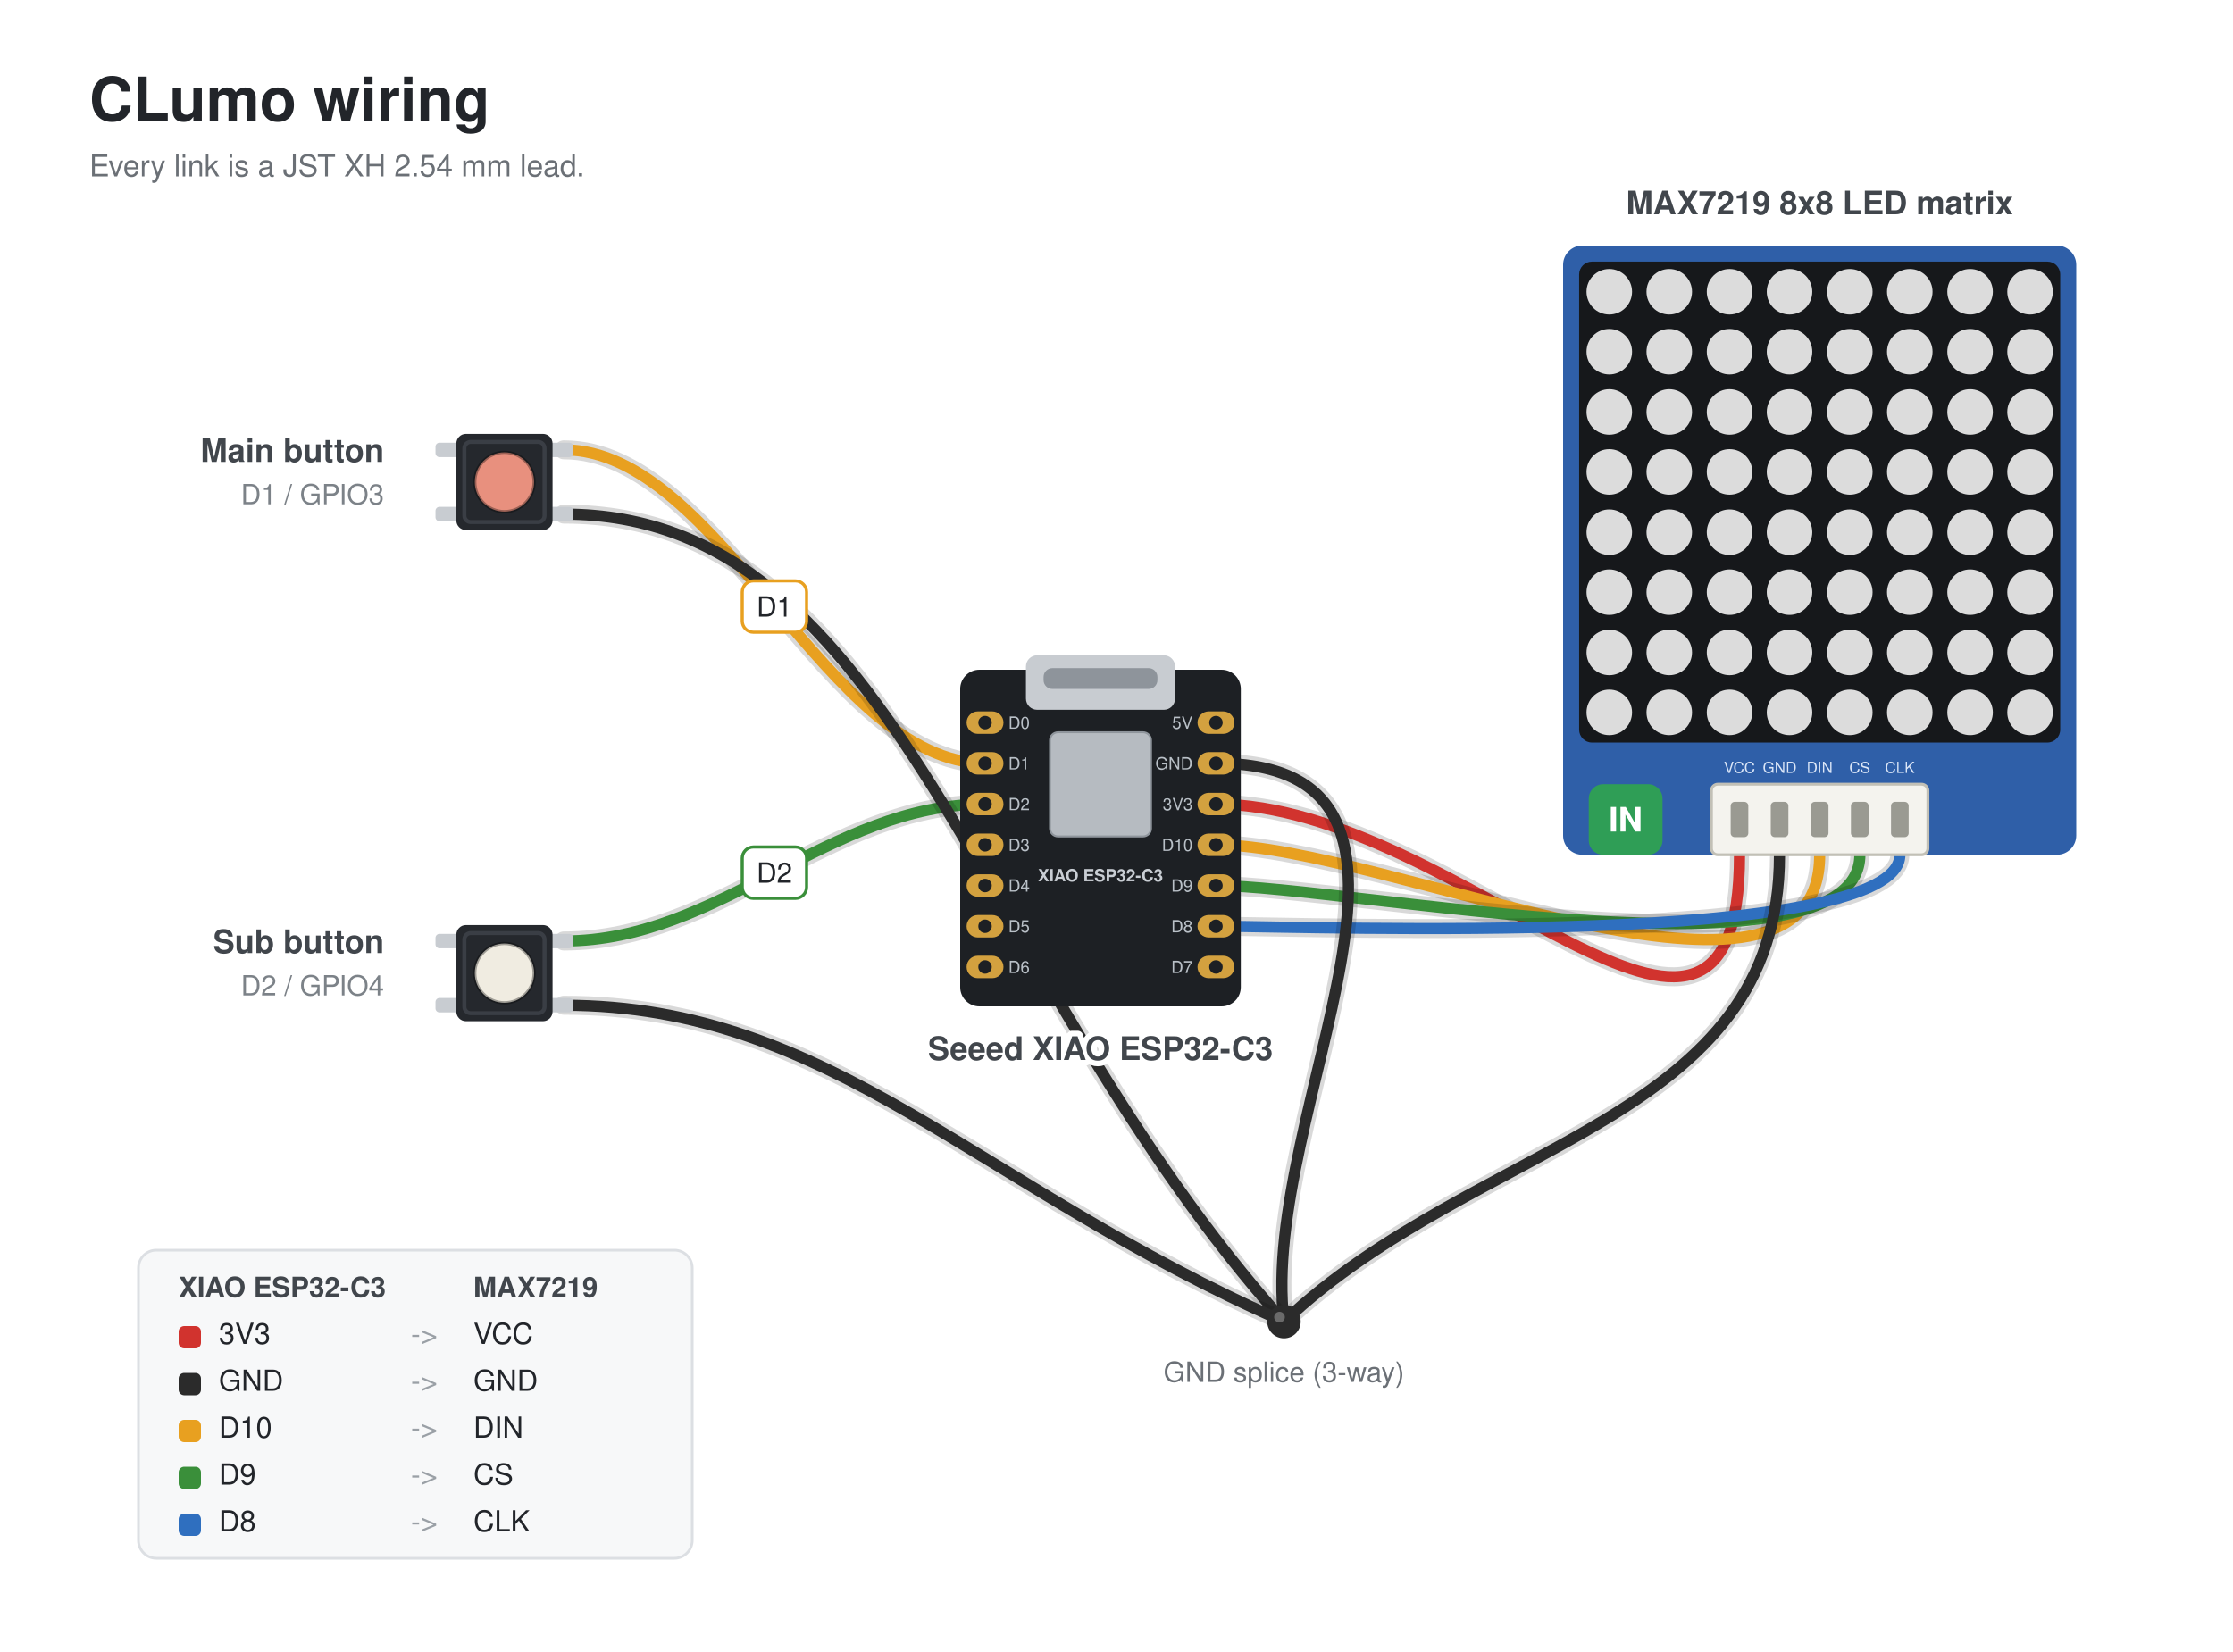
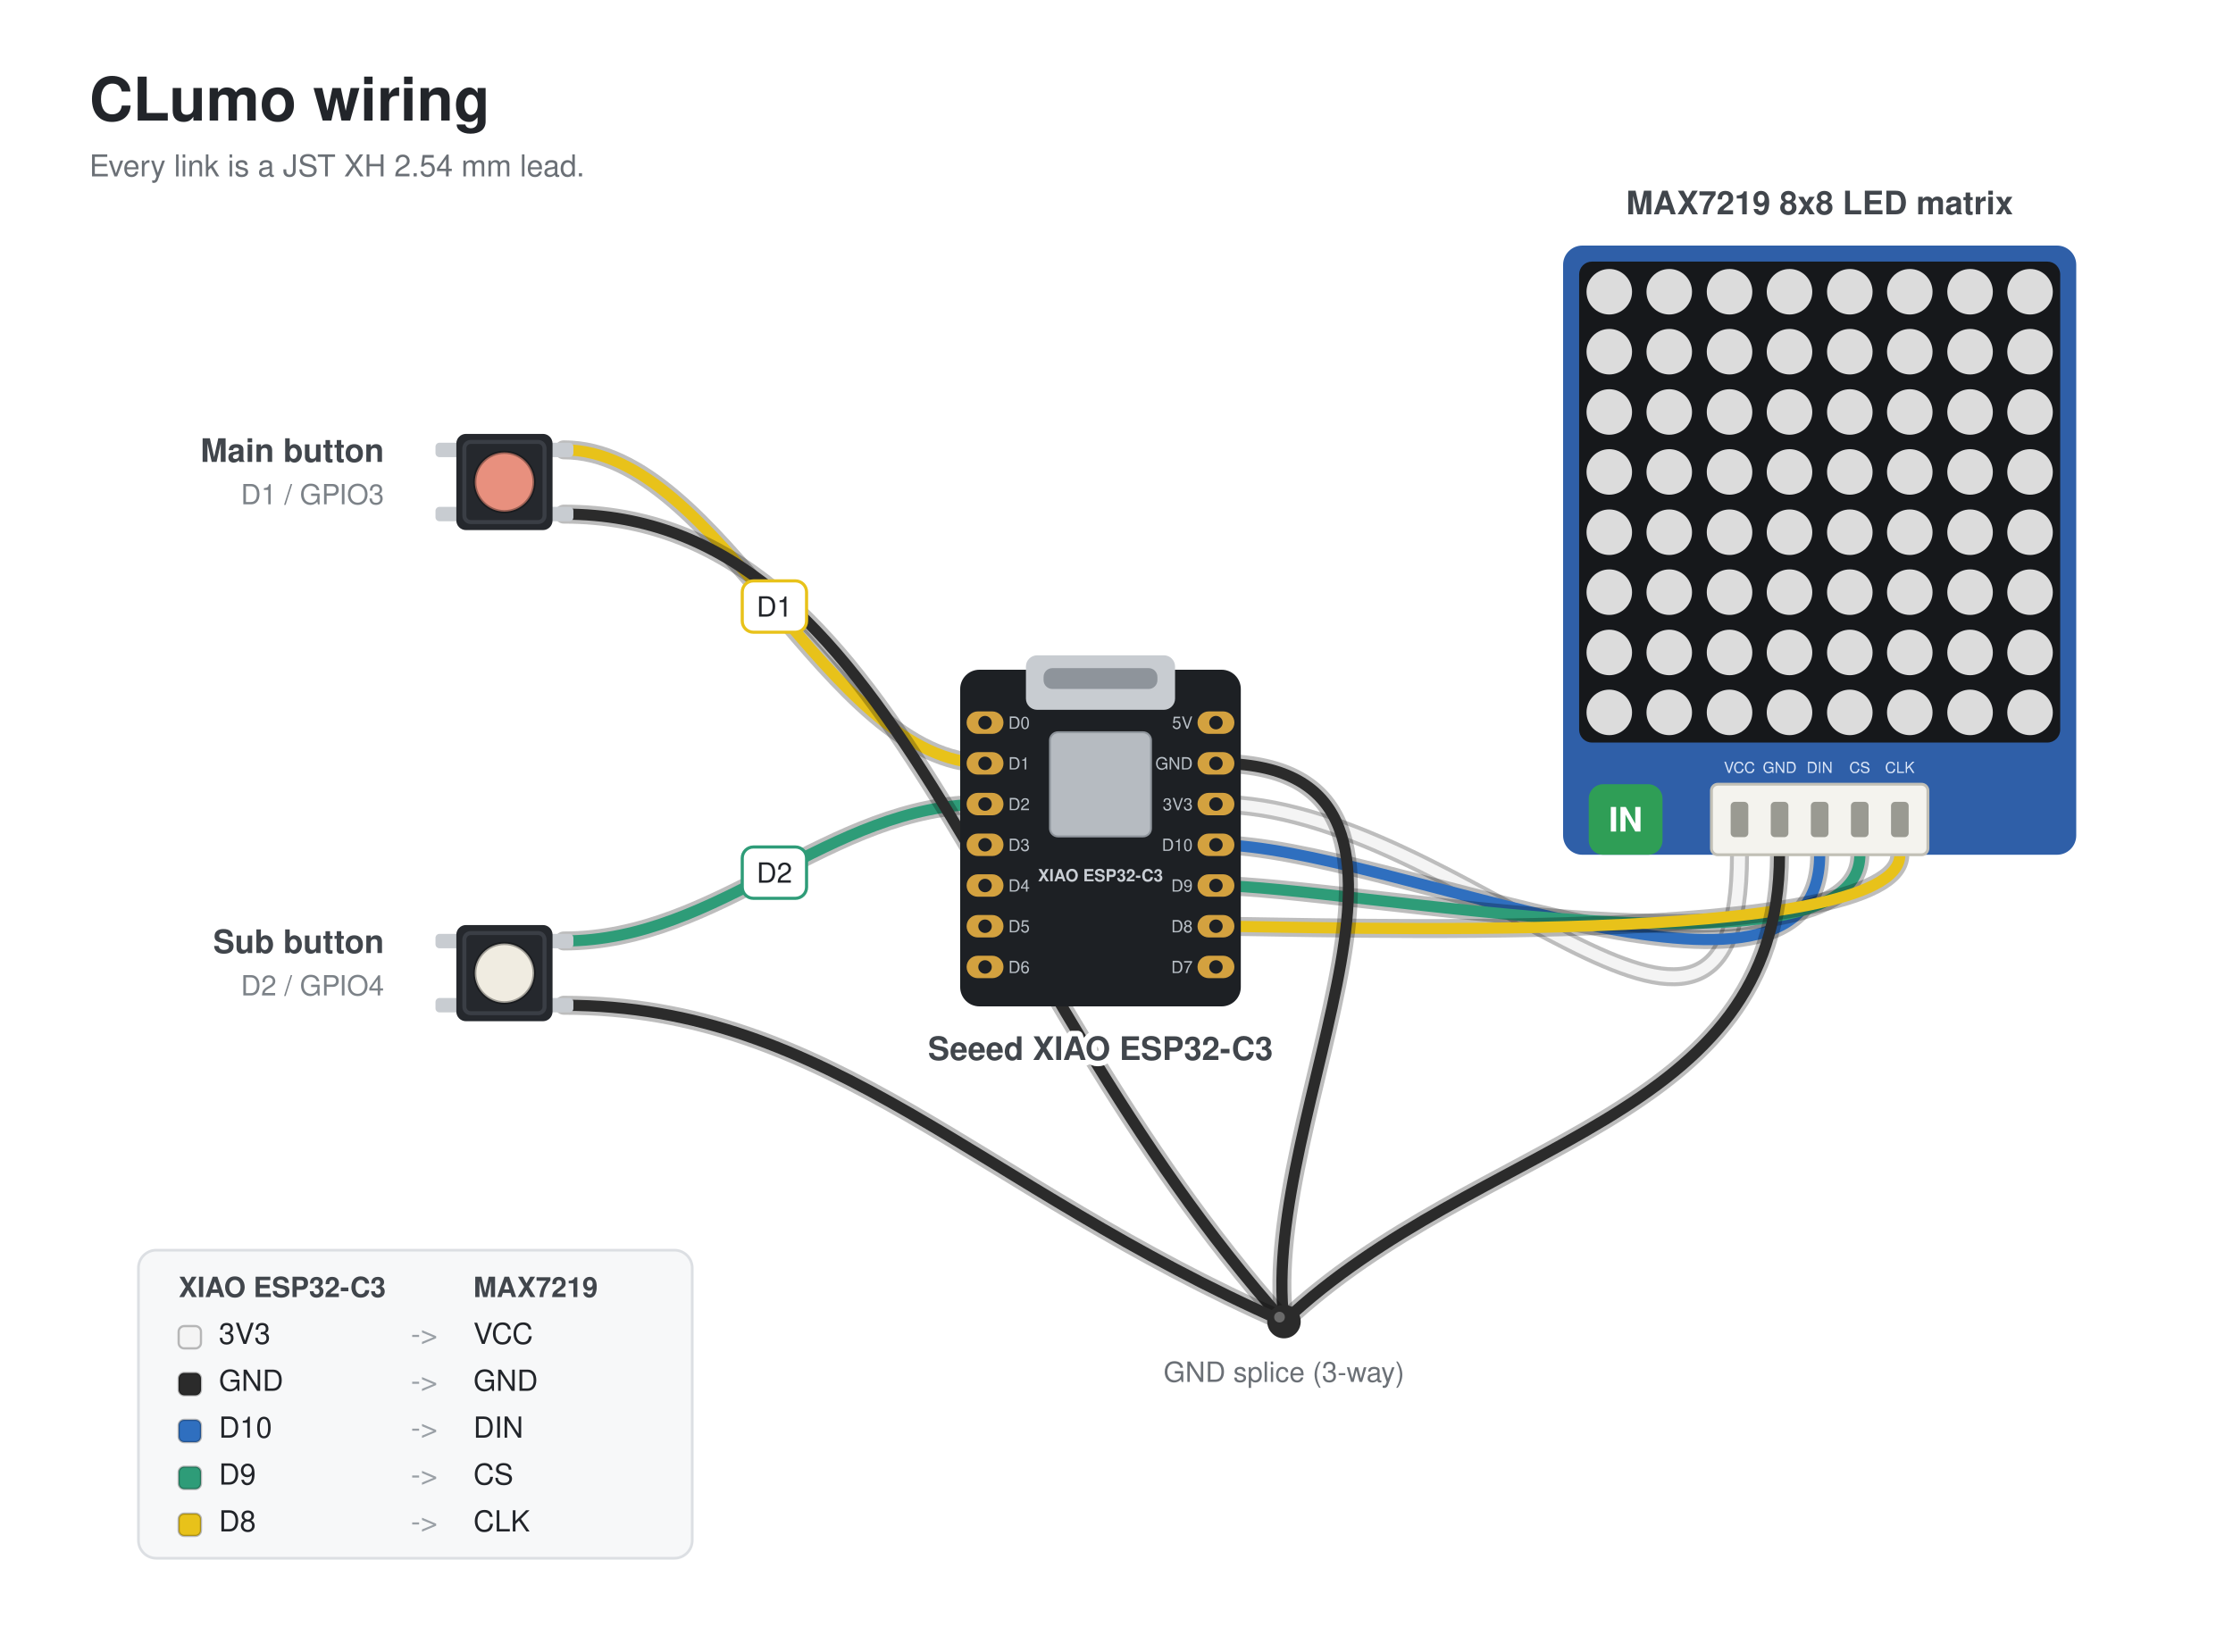
<svg xmlns="http://www.w3.org/2000/svg" width="1000" height="740" viewBox="0 0 1000 740">
  <rect width="100%" height="100%" fill="#ffffff" />
  <text x="40" y="54" font-family="Helvetica,Arial,sans-serif" font-size="27" font-weight="bold" fill="#22252a">CLumo wiring</text>
  <text x="40" y="79" font-family="Helvetica,Arial,sans-serif" font-size="13.5" fill="#6b7076">Every link is a JST XH 2.54 mm lead.</text>
-   <path d="M 544.5,360.2 C 654.5,360.2 779.0,517.9 779.0,382.9" fill="none" stroke="#00000026" stroke-width="8.5" stroke-linecap="round" />
-   <path d="M 544.5,360.2 C 654.5,360.2 779.0,517.9 779.0,382.9" fill="none" stroke="#d1332e" stroke-width="5" stroke-linecap="round" />
-   <path d="M 544.5,378.4 C 620.5,378.4 814.9,470.9 814.9,382.9" fill="none" stroke="#00000026" stroke-width="8.5" stroke-linecap="round" />
-   <path d="M 544.5,378.4 C 620.5,378.4 814.9,470.9 814.9,382.9" fill="none" stroke="#e8a020" stroke-width="5" stroke-linecap="round" />
-   <path d="M 544.5,396.7 C 602.5,396.7 832.9,442.9 832.9,382.9" fill="none" stroke="#00000026" stroke-width="8.5" stroke-linecap="round" />
-   <path d="M 544.5,396.7 C 602.5,396.7 832.9,442.9 832.9,382.9" fill="none" stroke="#3a8f3a" stroke-width="5" stroke-linecap="round" />
-   <path d="M 544.5,414.9 C 588.5,414.9 850.8,424.9 850.8,382.9" fill="none" stroke="#00000026" stroke-width="8.5" stroke-linecap="round" />
-   <path d="M 544.5,414.9 C 588.5,414.9 850.8,424.9 850.8,382.9" fill="none" stroke="#2f6fbf" stroke-width="5" stroke-linecap="round" />
-   <path d="M 441.1,341.9 C 371.1,341.9 322.5,201.5 252.5,201.5" fill="none" stroke="#00000026" stroke-width="8.5" stroke-linecap="round" />
-   <path d="M 441.1,341.9 C 371.1,341.9 322.5,201.5 252.5,201.5" fill="none" stroke="#e8a020" stroke-width="5" stroke-linecap="round" />
-   <path d="M 441.1,360.2 C 371.1,360.2 322.5,421.5 252.5,421.5" fill="none" stroke="#00000026" stroke-width="8.5" stroke-linecap="round" />
-   <path d="M 441.1,360.2 C 371.1,360.2 322.5,421.5 252.5,421.5" fill="none" stroke="#3a8f3a" stroke-width="5" stroke-linecap="round" />
-   <path d="M 544.5,341.9 C 664.5,341.9 563.5,497.7 575.0,592.0" fill="none" stroke="#00000026" stroke-width="8.5" stroke-linecap="round" />
+   <path d="M 544.5,360.2 C 654.5,360.2 779.0,517.9 779.0,382.9" fill="none" stroke="#00000042" stroke-width="8.5" stroke-linecap="round" />
+   <path d="M 544.5,360.2 C 654.5,360.2 779.0,517.9 779.0,382.9" fill="none" stroke="#f4f4f4" stroke-width="5" stroke-linecap="round" />
+   <path d="M 544.5,378.4 C 620.5,378.4 814.9,470.9 814.9,382.9" fill="none" stroke="#00000042" stroke-width="8.5" stroke-linecap="round" />
+   <path d="M 544.5,378.4 C 620.5,378.4 814.9,470.9 814.9,382.9" fill="none" stroke="#2f6fbf" stroke-width="5" stroke-linecap="round" />
+   <path d="M 544.5,396.7 C 602.5,396.7 832.9,442.9 832.9,382.9" fill="none" stroke="#00000042" stroke-width="8.5" stroke-linecap="round" />
+   <path d="M 544.5,396.7 C 602.5,396.7 832.9,442.9 832.9,382.9" fill="none" stroke="#2e9c78" stroke-width="5" stroke-linecap="round" />
+   <path d="M 544.5,414.9 C 588.5,414.9 850.8,424.9 850.8,382.9" fill="none" stroke="#00000042" stroke-width="8.5" stroke-linecap="round" />
+   <path d="M 544.5,414.9 C 588.5,414.9 850.8,424.9 850.8,382.9" fill="none" stroke="#e8c21a" stroke-width="5" stroke-linecap="round" />
+   <path d="M 441.1,341.9 C 371.1,341.9 322.5,201.5 252.5,201.5" fill="none" stroke="#00000042" stroke-width="8.5" stroke-linecap="round" />
+   <path d="M 441.1,341.9 C 371.1,341.9 322.5,201.5 252.5,201.5" fill="none" stroke="#e8c21a" stroke-width="5" stroke-linecap="round" />
+   <path d="M 441.1,360.2 C 371.1,360.2 322.5,421.5 252.5,421.5" fill="none" stroke="#00000042" stroke-width="8.5" stroke-linecap="round" />
+   <path d="M 441.1,360.2 C 371.1,360.2 322.5,421.5 252.5,421.5" fill="none" stroke="#2e9c78" stroke-width="5" stroke-linecap="round" />
+   <path d="M 544.5,341.9 C 664.5,341.9 563.5,497.7 575.0,592.0" fill="none" stroke="#00000042" stroke-width="8.5" stroke-linecap="round" />
  <path d="M 544.5,341.9 C 664.5,341.9 563.5,497.7 575.0,592.0" fill="none" stroke="#2b2b2b" stroke-width="5" stroke-linecap="round" />
-   <path d="M 575.0,592.0 C 662.3,509.7 796.9,502.9 796.9,382.9" fill="none" stroke="#00000026" stroke-width="8.5" stroke-linecap="round" />
+   <path d="M 575.0,592.0 C 662.3,509.7 796.9,502.9 796.9,382.9" fill="none" stroke="#00000042" stroke-width="8.5" stroke-linecap="round" />
  <path d="M 575.0,592.0 C 662.3,509.7 796.9,502.9 796.9,382.9" fill="none" stroke="#2b2b2b" stroke-width="5" stroke-linecap="round" />
-   <path d="M 575.0,592.0 C 435.2,435.3 402.5,230.3 252.5,230.3" fill="none" stroke="#00000026" stroke-width="8.5" stroke-linecap="round" />
+   <path d="M 575.0,592.0 C 435.2,435.3 402.5,230.3 252.5,230.3" fill="none" stroke="#00000042" stroke-width="8.5" stroke-linecap="round" />
  <path d="M 575.0,592.0 C 435.2,435.3 402.5,230.3 252.5,230.3" fill="none" stroke="#2b2b2b" stroke-width="5" stroke-linecap="round" />
-   <path d="M 575.0,592.0 C 437.7,531.7 372.5,450.3 252.5,450.3" fill="none" stroke="#00000026" stroke-width="8.5" stroke-linecap="round" />
+   <path d="M 575.0,592.0 C 437.7,531.7 372.5,450.3 252.5,450.3" fill="none" stroke="#00000042" stroke-width="8.5" stroke-linecap="round" />
  <path d="M 575.0,592.0 C 437.7,531.7 372.5,450.3 252.5,450.3" fill="none" stroke="#2b2b2b" stroke-width="5" stroke-linecap="round" />
  <g transform="translate(430,300) scale(7.1811)">
    <rect x="0" y="0" width="17.5" height="21.0" rx="1.2" fill="#1d2024" />
    <rect x="4.10" y="-0.90" width="9.30" height="3.40" rx="0.70" fill="#c8ccd1" />
    <rect x="5.20" y="-0.10" width="7.10" height="1.30" rx="0.55" fill="#8e949b" />
    <rect x="5.60" y="3.90" width="6.30" height="6.50" rx="0.50" fill="#b6bbc1" />
    <rect x="5.60" y="3.90" width="6.30" height="6.50" rx="0.50" fill="none" stroke="#8f959c" stroke-width="0.12" />
    <text x="8.75" y="13.20" font-family="Helvetica,Arial,sans-serif" font-size="1.05" text-anchor="middle" font-weight="bold" fill="#c9ced4">XIAO ESP32-C3</text>
    <rect x="0.40" y="2.60" width="2.30" height="1.40" rx="0.70" fill="#d3a13f" />
    <circle cx="1.55" cy="3.30" r="0.42" fill="#1d2024" />
    <text x="3.00" y="3.68" font-family="Helvetica,Arial,sans-serif" font-size="1.05" text-anchor="start" font-weight="normal" fill="#b9c0c7">D0</text>
    <rect x="0.40" y="5.14" width="2.30" height="1.40" rx="0.70" fill="#d3a13f" />
    <circle cx="1.55" cy="5.84" r="0.42" fill="#1d2024" />
    <text x="3.00" y="6.22" font-family="Helvetica,Arial,sans-serif" font-size="1.05" text-anchor="start" font-weight="normal" fill="#b9c0c7">D1</text>
    <rect x="0.40" y="7.68" width="2.30" height="1.40" rx="0.70" fill="#d3a13f" />
    <circle cx="1.55" cy="8.38" r="0.42" fill="#1d2024" />
    <text x="3.00" y="8.76" font-family="Helvetica,Arial,sans-serif" font-size="1.05" text-anchor="start" font-weight="normal" fill="#b9c0c7">D2</text>
    <rect x="0.40" y="10.22" width="2.30" height="1.40" rx="0.70" fill="#d3a13f" />
    <circle cx="1.55" cy="10.92" r="0.42" fill="#1d2024" />
    <text x="3.00" y="11.30" font-family="Helvetica,Arial,sans-serif" font-size="1.05" text-anchor="start" font-weight="normal" fill="#b9c0c7">D3</text>
    <rect x="0.40" y="12.76" width="2.30" height="1.40" rx="0.70" fill="#d3a13f" />
    <circle cx="1.55" cy="13.46" r="0.42" fill="#1d2024" />
    <text x="3.00" y="13.84" font-family="Helvetica,Arial,sans-serif" font-size="1.05" text-anchor="start" font-weight="normal" fill="#b9c0c7">D4</text>
    <rect x="0.40" y="15.30" width="2.30" height="1.40" rx="0.70" fill="#d3a13f" />
    <circle cx="1.55" cy="16.00" r="0.42" fill="#1d2024" />
    <text x="3.00" y="16.38" font-family="Helvetica,Arial,sans-serif" font-size="1.05" text-anchor="start" font-weight="normal" fill="#b9c0c7">D5</text>
    <rect x="0.40" y="17.84" width="2.30" height="1.40" rx="0.70" fill="#d3a13f" />
    <circle cx="1.55" cy="18.54" r="0.42" fill="#1d2024" />
    <text x="3.00" y="18.92" font-family="Helvetica,Arial,sans-serif" font-size="1.05" text-anchor="start" font-weight="normal" fill="#b9c0c7">D6</text>
    <rect x="14.80" y="2.60" width="2.30" height="1.40" rx="0.70" fill="#d3a13f" />
    <circle cx="15.95" cy="3.30" r="0.42" fill="#1d2024" />
    <text x="14.50" y="3.68" font-family="Helvetica,Arial,sans-serif" font-size="1.05" text-anchor="end" font-weight="normal" fill="#b9c0c7">5V</text>
    <rect x="14.80" y="5.14" width="2.30" height="1.40" rx="0.70" fill="#d3a13f" />
    <circle cx="15.95" cy="5.84" r="0.42" fill="#1d2024" />
    <text x="14.50" y="6.22" font-family="Helvetica,Arial,sans-serif" font-size="1.05" text-anchor="end" font-weight="normal" fill="#b9c0c7">GND</text>
    <rect x="14.80" y="7.68" width="2.30" height="1.40" rx="0.70" fill="#d3a13f" />
    <circle cx="15.95" cy="8.38" r="0.42" fill="#1d2024" />
    <text x="14.50" y="8.76" font-family="Helvetica,Arial,sans-serif" font-size="1.05" text-anchor="end" font-weight="normal" fill="#b9c0c7">3V3</text>
    <rect x="14.80" y="10.22" width="2.30" height="1.40" rx="0.70" fill="#d3a13f" />
    <circle cx="15.95" cy="10.92" r="0.42" fill="#1d2024" />
    <text x="14.50" y="11.30" font-family="Helvetica,Arial,sans-serif" font-size="1.05" text-anchor="end" font-weight="normal" fill="#b9c0c7">D10</text>
    <rect x="14.80" y="12.76" width="2.30" height="1.40" rx="0.70" fill="#d3a13f" />
    <circle cx="15.95" cy="13.46" r="0.42" fill="#1d2024" />
    <text x="14.50" y="13.84" font-family="Helvetica,Arial,sans-serif" font-size="1.05" text-anchor="end" font-weight="normal" fill="#b9c0c7">D9</text>
    <rect x="14.80" y="15.30" width="2.30" height="1.40" rx="0.70" fill="#d3a13f" />
    <circle cx="15.95" cy="16.00" r="0.42" fill="#1d2024" />
    <text x="14.50" y="16.38" font-family="Helvetica,Arial,sans-serif" font-size="1.05" text-anchor="end" font-weight="normal" fill="#b9c0c7">D8</text>
    <rect x="14.80" y="17.84" width="2.30" height="1.40" rx="0.70" fill="#d3a13f" />
    <circle cx="15.95" cy="18.54" r="0.42" fill="#1d2024" />
    <text x="14.50" y="18.92" font-family="Helvetica,Arial,sans-serif" font-size="1.05" text-anchor="end" font-weight="normal" fill="#b9c0c7">D7</text>
  </g>
  <g transform="translate(700,110) scale(7.1811)">
    <rect x="0" y="0" width="32.0" height="38.0" rx="1.2" fill="#2f5fa8" />
    <rect x="1" y="1" width="30.0" height="30.0" rx="0.8" fill="#16181b" />
    <circle cx="2.88" cy="2.88" r="1.42" fill="#dcdcdc" />
    <circle cx="6.62" cy="2.88" r="1.42" fill="#dcdcdc" />
    <circle cx="10.38" cy="2.88" r="1.42" fill="#dcdcdc" />
    <circle cx="14.12" cy="2.88" r="1.42" fill="#dcdcdc" />
    <circle cx="17.88" cy="2.88" r="1.42" fill="#dcdcdc" />
    <circle cx="21.62" cy="2.88" r="1.42" fill="#dcdcdc" />
    <circle cx="25.38" cy="2.88" r="1.42" fill="#dcdcdc" />
    <circle cx="29.12" cy="2.88" r="1.42" fill="#dcdcdc" />
    <circle cx="2.88" cy="6.62" r="1.42" fill="#dcdcdc" />
    <circle cx="6.62" cy="6.62" r="1.42" fill="#dcdcdc" />
    <circle cx="10.38" cy="6.62" r="1.42" fill="#dcdcdc" />
    <circle cx="14.12" cy="6.62" r="1.42" fill="#dcdcdc" />
    <circle cx="17.88" cy="6.62" r="1.42" fill="#dcdcdc" />
    <circle cx="21.62" cy="6.62" r="1.42" fill="#dcdcdc" />
    <circle cx="25.38" cy="6.62" r="1.42" fill="#dcdcdc" />
    <circle cx="29.12" cy="6.62" r="1.42" fill="#dcdcdc" />
    <circle cx="2.88" cy="10.38" r="1.42" fill="#dcdcdc" />
    <circle cx="6.62" cy="10.38" r="1.42" fill="#dcdcdc" />
    <circle cx="10.38" cy="10.38" r="1.42" fill="#dcdcdc" />
    <circle cx="14.12" cy="10.38" r="1.42" fill="#dcdcdc" />
    <circle cx="17.88" cy="10.38" r="1.42" fill="#dcdcdc" />
    <circle cx="21.62" cy="10.38" r="1.42" fill="#dcdcdc" />
    <circle cx="25.38" cy="10.38" r="1.42" fill="#dcdcdc" />
    <circle cx="29.12" cy="10.38" r="1.42" fill="#dcdcdc" />
    <circle cx="2.88" cy="14.12" r="1.42" fill="#dcdcdc" />
    <circle cx="6.62" cy="14.12" r="1.42" fill="#dcdcdc" />
    <circle cx="10.38" cy="14.12" r="1.42" fill="#dcdcdc" />
    <circle cx="14.12" cy="14.12" r="1.42" fill="#dcdcdc" />
    <circle cx="17.88" cy="14.12" r="1.42" fill="#dcdcdc" />
    <circle cx="21.62" cy="14.12" r="1.42" fill="#dcdcdc" />
    <circle cx="25.38" cy="14.12" r="1.42" fill="#dcdcdc" />
    <circle cx="29.12" cy="14.12" r="1.42" fill="#dcdcdc" />
    <circle cx="2.88" cy="17.88" r="1.42" fill="#dcdcdc" />
    <circle cx="6.62" cy="17.88" r="1.42" fill="#dcdcdc" />
    <circle cx="10.38" cy="17.88" r="1.42" fill="#dcdcdc" />
    <circle cx="14.12" cy="17.88" r="1.42" fill="#dcdcdc" />
    <circle cx="17.88" cy="17.88" r="1.42" fill="#dcdcdc" />
    <circle cx="21.62" cy="17.88" r="1.42" fill="#dcdcdc" />
    <circle cx="25.38" cy="17.88" r="1.42" fill="#dcdcdc" />
    <circle cx="29.12" cy="17.88" r="1.42" fill="#dcdcdc" />
    <circle cx="2.88" cy="21.62" r="1.42" fill="#dcdcdc" />
    <circle cx="6.62" cy="21.62" r="1.42" fill="#dcdcdc" />
    <circle cx="10.38" cy="21.62" r="1.42" fill="#dcdcdc" />
    <circle cx="14.12" cy="21.62" r="1.42" fill="#dcdcdc" />
    <circle cx="17.88" cy="21.62" r="1.42" fill="#dcdcdc" />
    <circle cx="21.62" cy="21.62" r="1.42" fill="#dcdcdc" />
    <circle cx="25.38" cy="21.62" r="1.42" fill="#dcdcdc" />
    <circle cx="29.12" cy="21.62" r="1.42" fill="#dcdcdc" />
    <circle cx="2.88" cy="25.38" r="1.42" fill="#dcdcdc" />
    <circle cx="6.62" cy="25.38" r="1.42" fill="#dcdcdc" />
    <circle cx="10.38" cy="25.38" r="1.42" fill="#dcdcdc" />
    <circle cx="14.12" cy="25.38" r="1.42" fill="#dcdcdc" />
    <circle cx="17.88" cy="25.38" r="1.42" fill="#dcdcdc" />
    <circle cx="21.62" cy="25.38" r="1.42" fill="#dcdcdc" />
    <circle cx="25.38" cy="25.38" r="1.42" fill="#dcdcdc" />
    <circle cx="29.12" cy="25.38" r="1.42" fill="#dcdcdc" />
    <circle cx="2.88" cy="29.12" r="1.42" fill="#dcdcdc" />
    <circle cx="6.62" cy="29.12" r="1.42" fill="#dcdcdc" />
    <circle cx="10.38" cy="29.12" r="1.42" fill="#dcdcdc" />
    <circle cx="14.12" cy="29.12" r="1.42" fill="#dcdcdc" />
    <circle cx="17.88" cy="29.12" r="1.42" fill="#dcdcdc" />
    <circle cx="21.62" cy="29.12" r="1.42" fill="#dcdcdc" />
    <circle cx="25.38" cy="29.12" r="1.42" fill="#dcdcdc" />
    <circle cx="29.12" cy="29.12" r="1.42" fill="#dcdcdc" />
    <rect x="9.25" y="33.60" width="13.50" height="4.40" rx="0.40" fill="#f4f3ee" stroke="#c2c0b6" stroke-width="0.18" />
    <rect x="1.6" y="33.60" width="4.6" height="4.4" rx="0.90" fill="#2f9e56" />
    <text x="3.90" y="36.55" font-family="Helvetica,Arial,sans-serif" font-size="2.1" text-anchor="middle" font-weight="bold" fill="#ffffff">IN</text>
    <rect x="10.45" y="34.70" width="1.10" height="2.20" rx="0.25" fill="#9a9a92" />
    <text x="11.00" y="32.90" font-family="Helvetica,Arial,sans-serif" font-size="0.95" text-anchor="middle" font-weight="normal" fill="#dbe6f7">VCC</text>
    <rect x="12.95" y="34.70" width="1.10" height="2.20" rx="0.25" fill="#9a9a92" />
    <text x="13.50" y="32.90" font-family="Helvetica,Arial,sans-serif" font-size="0.95" text-anchor="middle" font-weight="normal" fill="#dbe6f7">GND</text>
    <rect x="15.45" y="34.70" width="1.10" height="2.20" rx="0.25" fill="#9a9a92" />
    <text x="16.00" y="32.90" font-family="Helvetica,Arial,sans-serif" font-size="0.95" text-anchor="middle" font-weight="normal" fill="#dbe6f7">DIN</text>
    <rect x="17.95" y="34.70" width="1.10" height="2.20" rx="0.25" fill="#9a9a92" />
    <text x="18.50" y="32.90" font-family="Helvetica,Arial,sans-serif" font-size="0.95" text-anchor="middle" font-weight="normal" fill="#dbe6f7">CS</text>
    <rect x="20.45" y="34.70" width="1.10" height="2.20" rx="0.25" fill="#9a9a92" />
    <text x="21.00" y="32.90" font-family="Helvetica,Arial,sans-serif" font-size="0.95" text-anchor="middle" font-weight="normal" fill="#dbe6f7">CLK</text>
  </g>
  <g transform="translate(190,180) scale(7.1811)">
    <rect x="0.70" y="2.55" width="1.60" height="0.90" rx="0.25" fill="#c8ccd1" />
    <rect x="7.70" y="2.55" width="1.60" height="0.90" rx="0.25" fill="#c8ccd1" />
    <rect x="0.70" y="6.55" width="1.60" height="0.90" rx="0.25" fill="#c8ccd1" />
    <rect x="7.70" y="6.55" width="1.60" height="0.90" rx="0.25" fill="#c8ccd1" />
    <rect x="2.0" y="2.0" width="6.0" height="6.0" rx="0.60" fill="#25282d" />
    <rect x="2.50" y="2.50" width="5.00" height="5.00" rx="0.40" fill="none" stroke="#3a3e45" stroke-width="0.25" />
    <circle cx="5.0" cy="5.0" r="1.85" fill="#e8907e" />
    <circle cx="5.0" cy="5.0" r="1.85" fill="none" stroke="#00000055" stroke-width="0.20" />
  </g>
  <g transform="translate(190,400) scale(7.1811)">
    <rect x="0.70" y="2.55" width="1.60" height="0.90" rx="0.25" fill="#c8ccd1" />
    <rect x="7.70" y="2.55" width="1.60" height="0.90" rx="0.25" fill="#c8ccd1" />
    <rect x="0.70" y="6.55" width="1.60" height="0.90" rx="0.25" fill="#c8ccd1" />
    <rect x="7.70" y="6.55" width="1.60" height="0.90" rx="0.25" fill="#c8ccd1" />
    <rect x="2.0" y="2.0" width="6.0" height="6.0" rx="0.60" fill="#25282d" />
    <rect x="2.50" y="2.50" width="5.00" height="5.00" rx="0.40" fill="none" stroke="#3a3e45" stroke-width="0.25" />
    <circle cx="5.0" cy="5.0" r="1.85" fill="#f0ece1" />
    <circle cx="5.0" cy="5.0" r="1.85" fill="none" stroke="#00000055" stroke-width="0.20" />
  </g>
  <circle cx="575" cy="592" r="7.5" fill="#2b2b2b" />
  <circle cx="573" cy="590" r="2.4" fill="#ffffff" opacity="0.30" />
  <text x="575.0" y="619.0" text-anchor="middle" font-family="Helvetica,Arial,sans-serif" font-size="12.5" font-weight="normal" fill="#ffffff" stroke="#ffffff" stroke-width="5" stroke-linejoin="round">GND splice (3-way)</text>
  <text x="575.0" y="619.0" text-anchor="middle" font-family="Helvetica,Arial,sans-serif" font-size="12.5" font-weight="normal" fill="#6b7076">GND splice (3-way)</text>
  <text x="492.8" y="474.8" text-anchor="middle" font-family="Helvetica,Arial,sans-serif" font-size="14.5" font-weight="600" fill="#ffffff" stroke="#ffffff" stroke-width="5" stroke-linejoin="round">Seeed XIAO ESP32-C3</text>
  <text x="492.8" y="474.8" text-anchor="middle" font-family="Helvetica,Arial,sans-serif" font-size="14.5" font-weight="600" fill="#41464c">Seeed XIAO ESP32-C3</text>
  <text x="814.9" y="96.0" text-anchor="middle" font-family="Helvetica,Arial,sans-serif" font-size="14.5" font-weight="600" fill="#ffffff" stroke="#ffffff" stroke-width="5" stroke-linejoin="round">MAX7219 8x8 LED matrix</text>
  <text x="814.9" y="96.0" text-anchor="middle" font-family="Helvetica,Arial,sans-serif" font-size="14.5" font-weight="600" fill="#41464c">MAX7219 8x8 LED matrix</text>
  <text x="172.0" y="206.9" text-anchor="end" font-family="Helvetica,Arial,sans-serif" font-size="14.5" font-weight="600" fill="#ffffff" stroke="#ffffff" stroke-width="5" stroke-linejoin="round">Main button</text>
  <text x="172.0" y="206.9" text-anchor="end" font-family="Helvetica,Arial,sans-serif" font-size="14.5" font-weight="600" fill="#41464c">Main button</text>
  <text x="172.0" y="225.9" text-anchor="end" font-family="Helvetica,Arial,sans-serif" font-size="12.5" font-weight="normal" fill="#ffffff" stroke="#ffffff" stroke-width="5" stroke-linejoin="round">D1 / GPIO3</text>
  <text x="172.0" y="225.9" text-anchor="end" font-family="Helvetica,Arial,sans-serif" font-size="12.5" font-weight="normal" fill="#7c8288">D1 / GPIO3</text>
  <text x="172.0" y="426.9" text-anchor="end" font-family="Helvetica,Arial,sans-serif" font-size="14.5" font-weight="600" fill="#ffffff" stroke="#ffffff" stroke-width="5" stroke-linejoin="round">Sub button</text>
  <text x="172.0" y="426.9" text-anchor="end" font-family="Helvetica,Arial,sans-serif" font-size="14.5" font-weight="600" fill="#41464c">Sub button</text>
  <text x="172.0" y="445.9" text-anchor="end" font-family="Helvetica,Arial,sans-serif" font-size="12.5" font-weight="normal" fill="#ffffff" stroke="#ffffff" stroke-width="5" stroke-linejoin="round">D2 / GPIO4</text>
  <text x="172.0" y="445.9" text-anchor="end" font-family="Helvetica,Arial,sans-serif" font-size="12.5" font-weight="normal" fill="#7c8288">D2 / GPIO4</text>
-   <rect x="332.4" y="260.2" width="28.8" height="23" rx="5" fill="#ffffff" stroke="#e8a020" stroke-width="1.4" />
+   <rect x="332.4" y="260.2" width="28.8" height="23" rx="5" fill="#ffffff" stroke="#e8c21a" stroke-width="1.4" />
  <text x="346.8" y="276.2" text-anchor="middle" font-family="Helvetica,Arial,sans-serif" font-size="12.5" fill="#22252a">D1</text>
-   <rect x="332.4" y="379.4" width="28.8" height="23" rx="5" fill="#ffffff" stroke="#3a8f3a" stroke-width="1.4" />
+   <rect x="332.4" y="379.4" width="28.8" height="23" rx="5" fill="#ffffff" stroke="#2e9c78" stroke-width="1.4" />
  <text x="346.8" y="395.4" text-anchor="middle" font-family="Helvetica,Arial,sans-serif" font-size="12.5" fill="#22252a">D2</text>
  <rect x="62" y="560" width="248" height="138" rx="8" fill="#f7f8f9" stroke="#dcdfe3" stroke-width="1.2" />
  <text x="80" y="581" font-family="Helvetica,Arial,sans-serif" font-size="12.5" font-weight="bold" fill="#41464c">XIAO ESP32-C3</text>
  <text x="212" y="581" font-family="Helvetica,Arial,sans-serif" font-size="12.5" font-weight="bold" fill="#41464c">MAX7219</text>
-   <rect x="80" y="594" width="10" height="10" rx="2.5" fill="#d1332e" />
+   <rect x="80" y="594" width="10" height="10" rx="2.5" fill="#f4f4f4" stroke="#00000042" stroke-width="1" />
  <text x="98" y="602" font-family="Helvetica,Arial,sans-serif" font-size="13" fill="#22252a">3V3</text>
  <text x="184" y="602" font-family="Helvetica,Arial,sans-serif" font-size="13" fill="#9aa0a6">-&gt;</text>
  <text x="212" y="602" font-family="Helvetica,Arial,sans-serif" font-size="13" fill="#22252a">VCC</text>
-   <rect x="80" y="615" width="10" height="10" rx="2.5" fill="#2b2b2b" />
+   <rect x="80" y="615" width="10" height="10" rx="2.5" fill="#2b2b2b" stroke="#00000042" stroke-width="1" />
  <text x="98" y="623" font-family="Helvetica,Arial,sans-serif" font-size="13" fill="#22252a">GND</text>
  <text x="184" y="623" font-family="Helvetica,Arial,sans-serif" font-size="13" fill="#9aa0a6">-&gt;</text>
  <text x="212" y="623" font-family="Helvetica,Arial,sans-serif" font-size="13" fill="#22252a">GND</text>
-   <rect x="80" y="636" width="10" height="10" rx="2.5" fill="#e8a020" />
+   <rect x="80" y="636" width="10" height="10" rx="2.5" fill="#2f6fbf" stroke="#00000042" stroke-width="1" />
  <text x="98" y="644" font-family="Helvetica,Arial,sans-serif" font-size="13" fill="#22252a">D10</text>
  <text x="184" y="644" font-family="Helvetica,Arial,sans-serif" font-size="13" fill="#9aa0a6">-&gt;</text>
  <text x="212" y="644" font-family="Helvetica,Arial,sans-serif" font-size="13" fill="#22252a">DIN</text>
-   <rect x="80" y="657" width="10" height="10" rx="2.5" fill="#3a8f3a" />
+   <rect x="80" y="657" width="10" height="10" rx="2.5" fill="#2e9c78" stroke="#00000042" stroke-width="1" />
  <text x="98" y="665" font-family="Helvetica,Arial,sans-serif" font-size="13" fill="#22252a">D9</text>
  <text x="184" y="665" font-family="Helvetica,Arial,sans-serif" font-size="13" fill="#9aa0a6">-&gt;</text>
  <text x="212" y="665" font-family="Helvetica,Arial,sans-serif" font-size="13" fill="#22252a">CS</text>
-   <rect x="80" y="678" width="10" height="10" rx="2.5" fill="#2f6fbf" />
+   <rect x="80" y="678" width="10" height="10" rx="2.5" fill="#e8c21a" stroke="#00000042" stroke-width="1" />
  <text x="98" y="686" font-family="Helvetica,Arial,sans-serif" font-size="13" fill="#22252a">D8</text>
  <text x="184" y="686" font-family="Helvetica,Arial,sans-serif" font-size="13" fill="#9aa0a6">-&gt;</text>
  <text x="212" y="686" font-family="Helvetica,Arial,sans-serif" font-size="13" fill="#22252a">CLK</text>
</svg>
